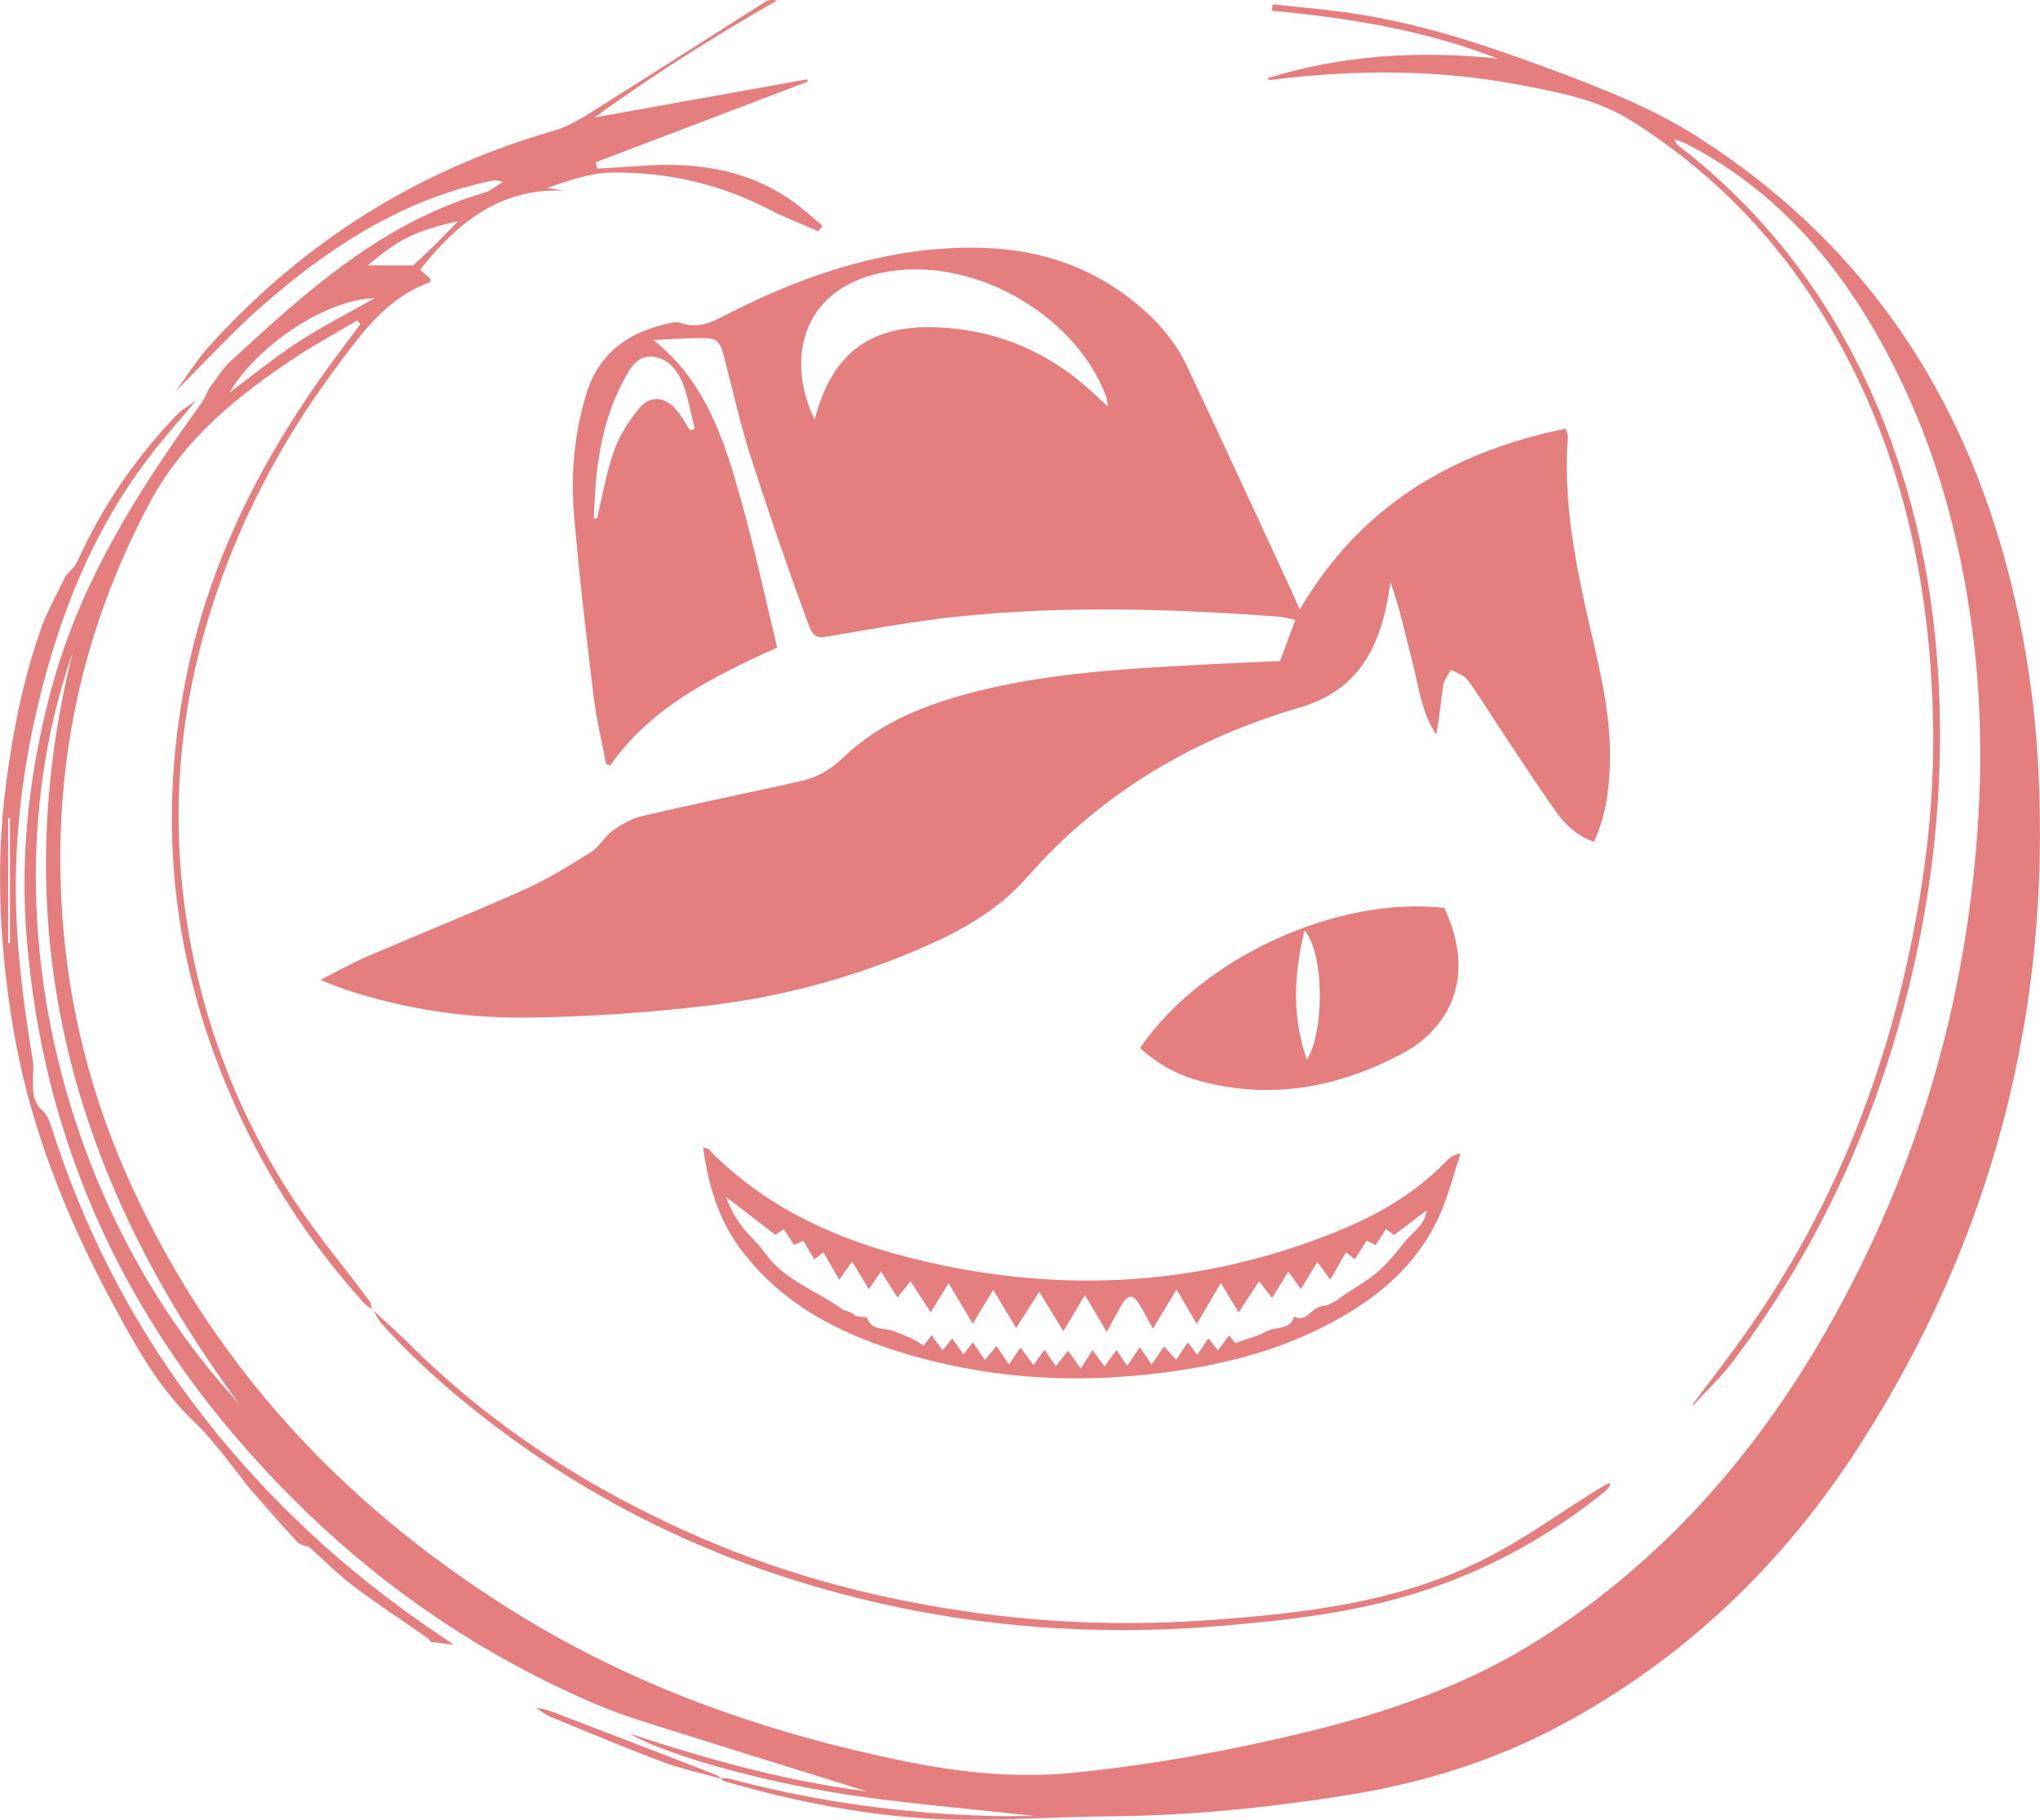
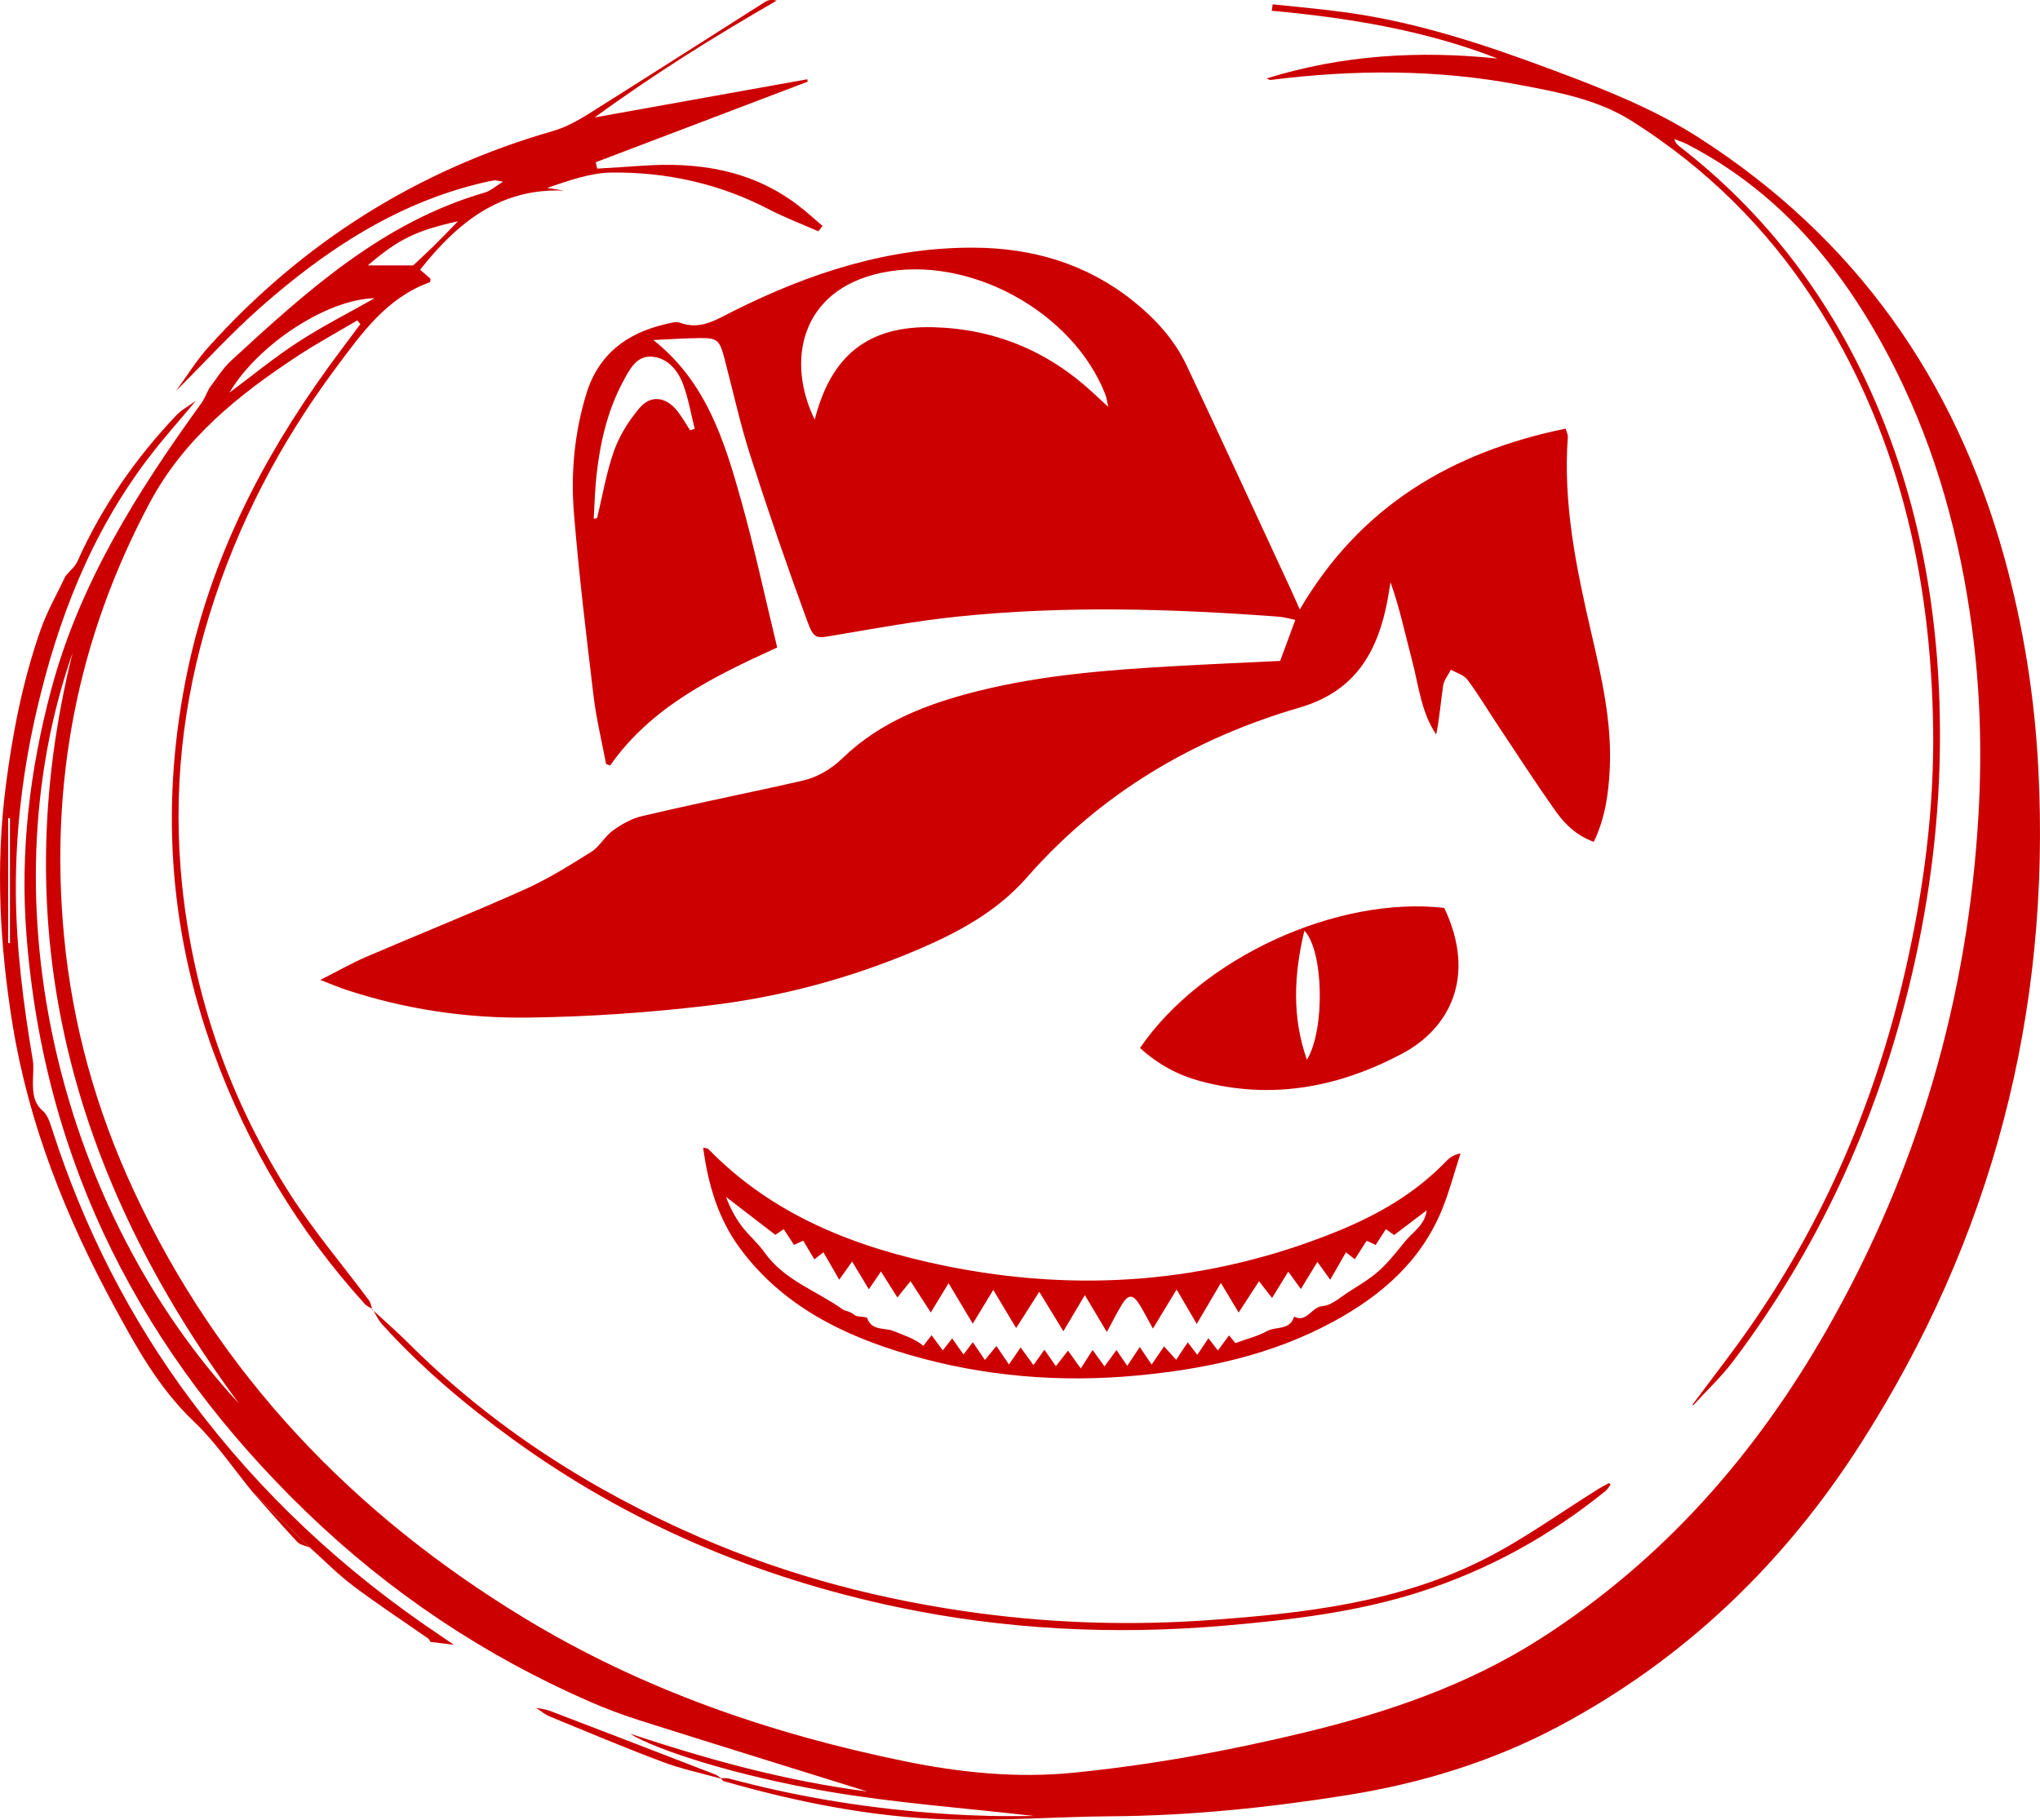
<svg xmlns="http://www.w3.org/2000/svg" id="_Слой_2" data-name="Слой 2" viewBox="0 0 186.178 166.127">
  <defs>
    <style>
      .cls-1 {
        fill: #CC0000;
-       }
- 
-       .cls-2 {
-         opacity: .5;
      }
    </style>
  </defs>
  <g id="_Слой_1-2" data-name="Слой 1">
    <g id="gatti" class="cls-2">
      <g>
        <path class="cls-1" d="m29.224,89.458c1.676-.847,2.916-1.557,4.22-2.117,4.806-2.064,9.665-4.006,14.437-6.144,2.118-.949,4.113-2.198,6.086-3.436.757-.475,1.221-1.403,1.956-1.934.783-.566,1.686-1.092,2.613-1.311,4.108-.972,8.245-1.827,12.37-2.726.677-.147,1.35-.313,2.028-.451,1.576-.32,2.846-1.051,4.043-2.203,3.417-3.286,7.731-4.911,12.242-6.043,5.903-1.481,11.942-1.938,17.991-2.284,3.149-.18,6.302-.312,9.621-.474.431-1.169.878-2.376,1.384-3.748-.607-.119-1.07-.259-1.541-.294-9.773-.728-19.553-1.02-29.319-0-3.694.386-7.361,1.051-11.026,1.676-1.86.317-2.022.469-2.688-1.352-1.815-4.962-3.54-9.961-5.153-14.992-.941-2.936-1.598-5.964-2.386-8.95-.436-1.653-.641-1.835-2.327-1.813-1.304.017-2.607.108-4.151.177,4.823,3.81,6.486,9.193,8.002,14.595,1.239,4.415,2.195,8.908,3.303,13.474-5.853,2.674-11.475,5.405-15.244,10.772l-.371-.135c-.387-2.052-.889-4.09-1.137-6.159-.67-5.572-1.342-11.148-1.798-16.74-.298-3.656.045-7.311,1.122-10.862,1.105-3.643,3.697-5.581,7.271-6.402.426-.098.931-.254,1.301-.117,1.837.677,3.251-.26,4.777-1.027,6.953-3.492,14.228-5.882,22.101-5.829,5.304.036,10.204,1.473,14.432,4.842,2.055,1.638,3.798,3.547,4.919,5.923,3.174,6.724,6.278,13.481,9.408,20.226.289.623.562,1.253.913,2.038,5.516-9.424,13.858-14.377,24.266-16.51.09.336.213.557.197.768-.444,6.065.762,11.927,2.119,17.779.955,4.117,1.916,8.243,1.707,12.519-.11,2.257-.415,4.478-1.454,6.656-1.523-.547-2.59-1.549-3.416-2.708-1.866-2.617-3.605-5.323-5.387-7.999-.909-1.364-1.747-2.78-2.728-4.09-.328-.438-.997-.619-1.511-.918-.244.48-.629.939-.706,1.445-.226,1.472-.33,2.963-.635,4.473-1.391-2.053-1.6-4.485-2.207-6.772-.626-2.36-1.117-4.757-1.962-7.122-.149.832-.265,1.671-.453,2.494-1.006,4.39-3.13,7.561-7.856,8.942-9.689,2.832-18.153,7.826-24.878,15.504-2.738,3.125-6.286,5.027-10.02,6.617-6.068,2.584-12.413,4.287-18.936,5.068-5.501.659-11.06,1.042-16.599,1.11-5.623.07-11.195-.762-16.578-2.537-.642-.212-1.265-.481-2.361-.902Zm45.131-51.153c1.499-5.896,4.92-8.588,10.826-8.433,5.57.146,10.439,2.161,14.545,5.959.383.354.765.708,1.414,1.308-.133-.606-.155-.85-.24-1.069-2.943-7.638-12.534-12.871-20.506-11.155-7.425,1.598-8.624,8.153-6.039,13.391Zm-20.169,9.055c.101-.021.202-.042.303-.063.505-2.07.856-4.196,1.569-6.192.496-1.387,1.346-2.717,2.301-3.852,1.019-1.211,2.377-1.041,3.397.194.466.563.82,1.219,1.225,1.833l.422-.134c-.339-1.348-.572-2.736-1.048-4.034-.498-1.358-1.503-2.523-2.999-2.557-1.316-.03-1.952,1.26-2.512,2.313-1.411,2.65-2.073,5.53-2.401,8.489-.147,1.328-.175,2.668-.257,4.003Z" />
        <path class="cls-1" d="m154.463,128.225c1.312-1.748,2.638-3.486,3.932-5.247,7.623-10.374,12.651-21.907,15.505-34.442,1.659-7.284,2.632-14.644,2.525-22.099-.2-13.969-3.213-27.216-10.937-39.079-4.311-6.622-9.854-12.071-16.549-16.303-3.148-1.99-6.75-2.643-10.326-3.32-7.509-1.423-15.051-1.39-22.609-.443-.12.015-.248-.025-.38-.14,6.875-2.138,13.903-2.556,21.061-1.807-6.631-2.582-13.572-3.713-20.623-4.364.03-.195.059-.39.088-.586,2.252.245,4.513.435,6.756.746,6.572.913,12.796,2.998,18.998,5.321,4.556,1.706,9.024,3.468,13.125,6.097,14.289,9.163,23.401,22.081,27.905,38.368,1.735,6.274,2.746,12.644,3.087,19.148,1.169,22.34-4.196,42.962-16.253,61.791-6.963,10.873-16.018,19.598-27.471,25.704-6.109,3.256-12.636,5.243-19.466,6.325-7.108,1.126-14.241,1.863-21.446,1.912-4.918.034-9.841.425-14.752.289-7.006-.194-13.857-1.574-20.592-3.5-.099-.028-.164-.176-.245-.268.252.009.517-.03.754.034,6.456,1.744,13.029,2.772,19.696,3.224,1.384.094,2.772.155,4.159.189,1.292.032,2.584.007,3.987.007-6.395-.737-12.686-1.186-18.873-2.244-8.288-1.418-15.682-3.798-18.034-5.276,6.953,2.294,13.977,4.289,21.666,5.282-7.165-2.235-13.93-4.328-20.68-6.464-1.555-.492-3.093-1.061-4.588-1.713-9.69-4.222-18.349-10.018-25.942-17.357-14.913-14.415-23.89-31.709-25.523-52.609-.598-7.644.294-15.094,2.252-22.435,2.591-9.716,7.859-18.066,13.675-26.115.312-.431.508-.946.758-1.422.649-.832,1.197-1.774,1.962-2.478,6.908-6.358,13.852-12.673,23.192-15.377.503-.145.931-.547,1.651-.986-.539-.09-.666-.141-.782-.124-.309.044-.615.111-.919.181-7.885,1.817-14.412,6.115-20.366,11.353-2.734,2.405-5.197,5.119-7.782,7.693.992-1.351,1.876-2.799,2.992-4.038,8.602-9.548,19.065-16.141,31.437-19.7,1.173-.338,2.294-.969,3.338-1.625,5.364-3.369,10.692-6.794,16.043-10.184.262-.166.62-.181,1.018-.091-5.628,3.25-11.124,6.655-16.616,10.669,6.715-1.206,13.06-2.346,19.406-3.486.012.073.024.146.036.219-6.448,2.452-12.896,4.904-19.344,7.356.046.193.092.387.138.58,1.34-.084,2.68-.158,4.019-.255,5.166-.373,10.054.362,14.305,3.601.775.591,1.493,1.256,2.238,1.887-.127.164-.254.328-.381.492-1.514-.667-3.069-1.255-4.534-2.016-4.507-2.34-9.332-3.406-14.353-3.348-1.963.023-3.918.75-5.87,1.4.515.084,1.03.168,1.545.252-5.855-.261-9.778,2.967-13.136,7.219.293.251.616.524.93.806.03.027.004.116.005.176-.019.057-.025.151-.06.164-3.952,1.433-6.22,4.672-8.592,7.859-5.081,6.825-8.951,14.245-11.471,22.376-2.513,8.107-3.406,16.396-2.53,24.817,1.057,10.163,4.353,19.623,9.874,28.223,2.164,3.37,4.785,6.447,7.182,9.669.17.228.205.556.302.837l.035-.03c-.244-.159-.535-.275-.724-.484-6.115-6.741-10.685-14.402-13.798-22.961-4.159-11.434-4.859-23.099-2.356-34.951,2.125-10.065,6.677-19.051,12.653-27.355,1.011-1.405,2.061-2.783,3.094-4.173-.09-.117-.18-.234-.271-.351-1.802,1.069-3.648,2.07-5.398,3.218-5.42,3.558-10.412,7.552-13.55,13.434-6.625,12.418-9.151,25.611-7.815,39.618.775,8.118,2.945,15.835,6.358,23.179,7.787,16.755,20.006,29.536,35.716,39.058,10.72,6.497,22.401,10.525,34.632,13.028,5.077,1.039,10.216,1.564,15.402,1.05,7.084-.703,14.072-1.982,20.991-3.648,7.625-1.835,14.979-4.329,21.646-8.596,11.144-7.133,19.582-16.743,26.107-28.161,8.365-14.638,12.926-30.395,13.87-47.189.318-5.666.15-11.338-.612-16.998-1.1-8.173-3.235-16.023-6.917-23.4-4.34-8.697-10.188-16.062-19.019-20.647-.388-.201-.812-.333-1.219-.497.104.368.291.534.489.687,7.939,6.142,13.788,13.933,17.77,23.082,4.413,10.139,6.112,20.843,5.977,31.859-.091,7.399-1.082,14.687-2.848,21.871-3.056,12.433-8.301,23.841-16.022,34.073-1.084,1.436-2.419,2.683-3.638,4.017l-.065-.059ZM6.625,59.594c-8.092,23.215-.965,51.121,15.19,68.537C6.564,107.532.335,84.945,6.625,59.594Zm14.312-23.747c2.054-1.53,4.072-3.196,6.252-4.613,2.256-1.465,4.669-2.688,7.003-4.011-4.343.095-10.629,4.193-13.255,8.624Zm12.63-11.618h4.139c.503-.473,1.193-1.101,1.859-1.753.661-.648,1.299-1.32,2.237-2.277-3.873.854-5.477,1.666-8.234,4.03Z" />
        <path class="cls-1" d="m64.17,104.764c.248.064.404.056.476.13,5.926,6.088,13.457,8.99,21.54,10.648,12.235,2.51,24.216,1.591,35.84-3.128,3.715-1.508,7.139-3.48,9.952-6.399.3-.311.639-.585,1.314-.724-.534,1.655-.98,3.346-1.619,4.959-1.91,4.824-5.579,8.011-10.014,10.415-5.579,3.025-11.649,4.32-17.898,4.905-7.04.659-13.997.085-20.781-1.891-6.021-1.754-11.526-4.454-15.409-9.672-2.035-2.734-2.943-5.868-3.401-9.244Zm36.63,19.974c.417-.569.734-1.003,1.095-1.496.357.525.628.923.982,1.442.4-.601.729-1.095,1.142-1.716.393.58.699,1.031,1.084,1.6.41-.6.75-1.097,1.131-1.654.38.418.723.795,1.109,1.22.402-.607.709-1.071,1.055-1.594.308.403.563.738.872,1.142.351-.525.659-.987,1.013-1.517.311.401.567.732.866,1.116.351-.474.68-.916,1.021-1.377.311.38.568.695.577.705,1.107-.406,2.047-.629,2.86-1.082.825-.461,2.123-.056,2.497-1.336,1.17.599,1.572-.881,2.598-.961.821-.063,1.608-.796,2.374-1.287.957-.613,1.954-1.196,2.792-1.95.88-.792,1.619-1.748,2.369-2.673.7-.862,1.8-1.472,1.965-2.829-1.061.805-2.011,1.526-2.973,2.256-.218-.159-.454-.331-.747-.544-.323.502-.626.973-.931,1.446-.286-.132-.563-.26-.828-.382-.366.574-.72,1.129-1.078,1.691-.332-.262-.563-.445-.807-.638-.498.867-.951,1.656-1.437,2.502-.446-.619-.791-1.099-1.171-1.626-.544.892-1.008,1.654-1.51,2.478-.449-.622-.775-1.074-1.147-1.589-.512.832-.971,1.576-1.483,2.407-.423-.548-.784-1.015-1.184-1.533-.64.983-1.217,1.871-1.861,2.86-.561-.934-1.037-1.726-1.623-2.702-.772,1.313-1.445,2.457-2.201,3.742-.658-1.126-1.182-2.022-1.839-3.145-.795,1.314-1.421,2.347-2.163,3.573-.506-.913-.84-1.581-1.234-2.211-.591-.944-1.016-.939-1.61.032-.451.738-.833,1.518-1.36,2.49-.728-1.223-1.307-2.195-2.006-3.369-.743,1.251-1.314,2.213-1.961,3.301-.702-1.151-1.338-2.193-2.2-3.607-.805,1.263-1.406,2.206-2.111,3.313-.726-1.212-1.344-2.245-2.087-3.484-.712,1.174-1.257,2.072-1.87,3.084-.759-1.268-1.444-2.414-2.209-3.693-.612,1.008-1.081,1.779-1.623,2.669-.689-1.062-1.26-1.943-1.85-2.853-.436.539-.8.99-1.2,1.485-.536-.848-.987-1.562-1.498-2.371-.413.606-.727,1.067-1.105,1.624-.532-.883-1.006-1.669-1.527-2.533-.416.589-.769,1.087-1.175,1.661-.519-.901-.978-1.697-1.442-2.502-.317.245-.558.431-.831.642-.36-.606-.681-1.146-1.014-1.706-.289.133-.558.258-.841.388-.307-.471-.607-.932-.938-1.439-.305.206-.537.363-.767.518-1.507-1.159-3.003-2.31-4.499-3.461.334.918.809,1.836,1.42,2.654.639.855,1.49,1.555,2.103,2.425,1.793,2.543,4.75,3.486,7.14,5.199.191.137.694.162,1.044.489.27.252,1.108.107,1.184.319.41,1.157,1.628.848,2.343,1.141.952.391,1.941.679,2.778,1.364.251-.324.475-.613.747-.964.353.476.682.921,1.021,1.379.296-.376.554-.702.861-1.091.378.539.696.993,1.029,1.468.302-.396.555-.729.852-1.119.403.591.741,1.087,1.105,1.621.382-.464.692-.84,1.05-1.275.402.594.74,1.092,1.143,1.687.385-.563.69-1.01,1.065-1.557.427.586.77,1.058,1.171,1.609.369-.516.642-.898,1.001-1.399.392.564.701,1.008,1.045,1.502.38-.488.734-.942,1.105-1.418.425.59.765,1.063,1.17,1.625.409-.642.71-1.113,1.076-1.687.376.52.695.96,1.085,1.499Z" />
        <path class="cls-1" d="m104.041,95.67c5.644-8.259,17.993-13.902,27.766-12.788,3.019,6.367.385,11.051-3.815,13.289-5.806,3.093-11.94,4.264-18.431,2.528-2.03-.543-3.848-1.513-5.52-3.028Zm15.233,1.071c1.679-2.744,1.526-9.961-.233-11.782-.971,4.093-1.123,7.945.233,11.782Z" />
        <path class="cls-1" d="m17.871,36.599c-1.449,1.738-2.966,3.424-4.334,5.224-5.235,6.885-8.283,14.769-10.204,23.107-1.245,5.401-1.916,10.901-1.887,16.461.027,5.173.691,10.285,1.545,15.378.108.646.01,1.327.013,1.991.004.981.033,1.895.903,2.651.458.398.674,1.134.875,1.757,2.876,8.932,7.066,17.187,12.684,24.709,6.323,8.466,13.944,15.557,22.716,21.428.308.206.612.418,1.243.85-.962-.122-1.549-.196-2.136-.271-.067-.102-.112-.236-.205-.301-2.279-1.595-4.61-3.121-6.83-4.793-1.411-1.062-2.661-2.34-3.983-3.521-1.735-1.681-3.469-3.362-5.204-5.044-1.775-2.166-3.355-4.537-5.369-6.45-3.21-3.049-5.28-6.827-7.322-10.604-4.36-8.062-7.747-16.523-9.226-25.625-1.175-7.231-1.562-14.489-.621-21.812.627-4.883,1.566-9.669,3.199-14.302.59-1.674,1.493-3.237,2.254-4.851.368-.444.859-.832,1.086-1.339,2.232-4.978,5.283-9.398,9.033-13.34.498-.523,1.176-.874,1.771-1.304ZM.909,74.696c-.054 0-.107 0-.161 0v11.396c.054-0.0.107-0.0.161-0v-11.396Z" />
        <path class="cls-1" d="m48.928,155.908c.416.087.852.119,1.244.268,5.044,1.928,10.082,3.871,15.117,5.82.211.082.384.258.575.391-1.803-.507-3.651-.891-5.398-1.546-3.46-1.297-6.868-2.734-10.286-4.14-.45-.185-.836-.525-1.252-.794Z" />
        <path class="cls-1" d="m23.066,136.226c1.735,1.681,3.47,3.362,5.204,5.044-.387-.166-.88-.232-1.144-.514-1.385-1.48-2.713-3.014-4.06-4.53Z" />
        <path class="cls-1" d="m33.975,119.552c1.092,1.009,2.218,1.983,3.269,3.033,7.697,7.692,16.697,13.443,26.63,17.76,8.168,3.55,16.706,5.757,25.543,6.932,6.978.928,13.974,1.119,20.958.619,8.673-.621,17.352-1.606,25.245-5.641,3.567-1.823,6.846-4.208,10.259-6.334.313-.195.646-.36.969-.539.045.05.09.101.135.151-.151.195-.272.427-.458.578-5.083,4.116-10.724,7.222-16.953,9.219-5.786,1.855-11.778,2.55-17.801,3.071-10.051.869-20.042.379-29.902-1.697-12.75-2.684-24.542-7.66-35.128-15.362-4.288-3.12-8.317-6.52-11.876-10.458-.354-.392-.573-.905-.855-1.362,0,0-.035.03-.035.03Z" />
      </g>
    </g>
  </g>
</svg>
